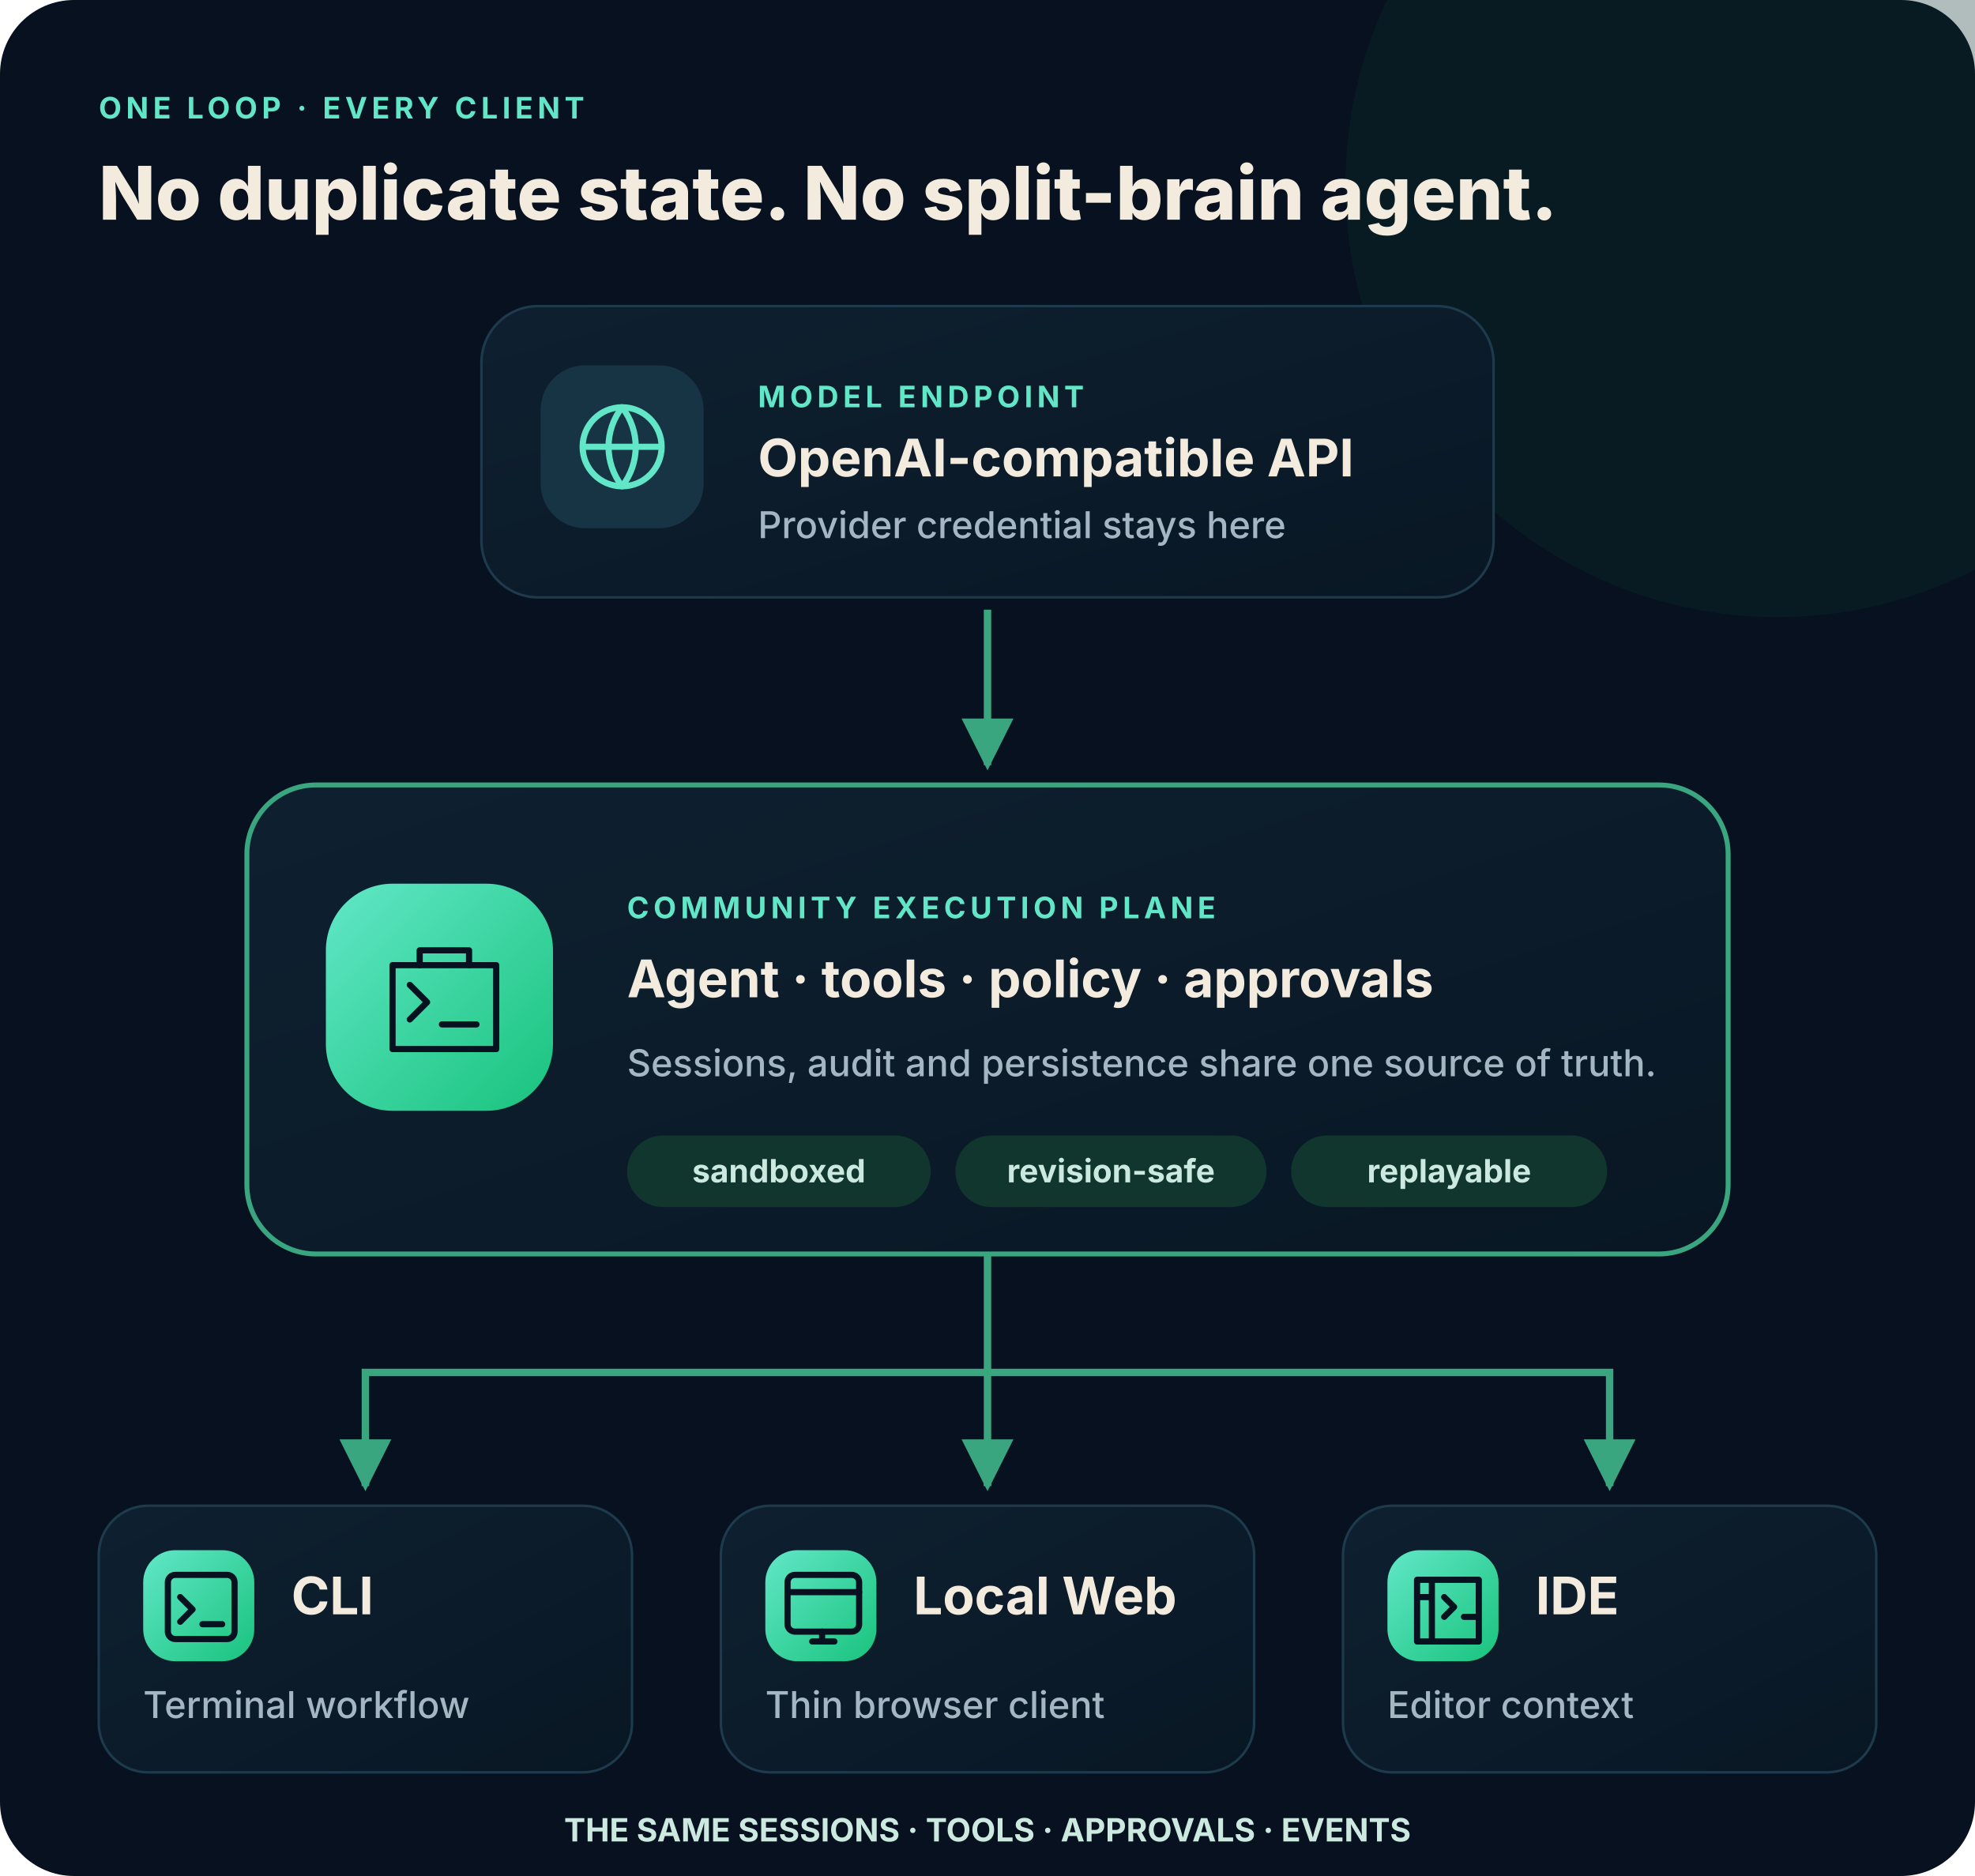
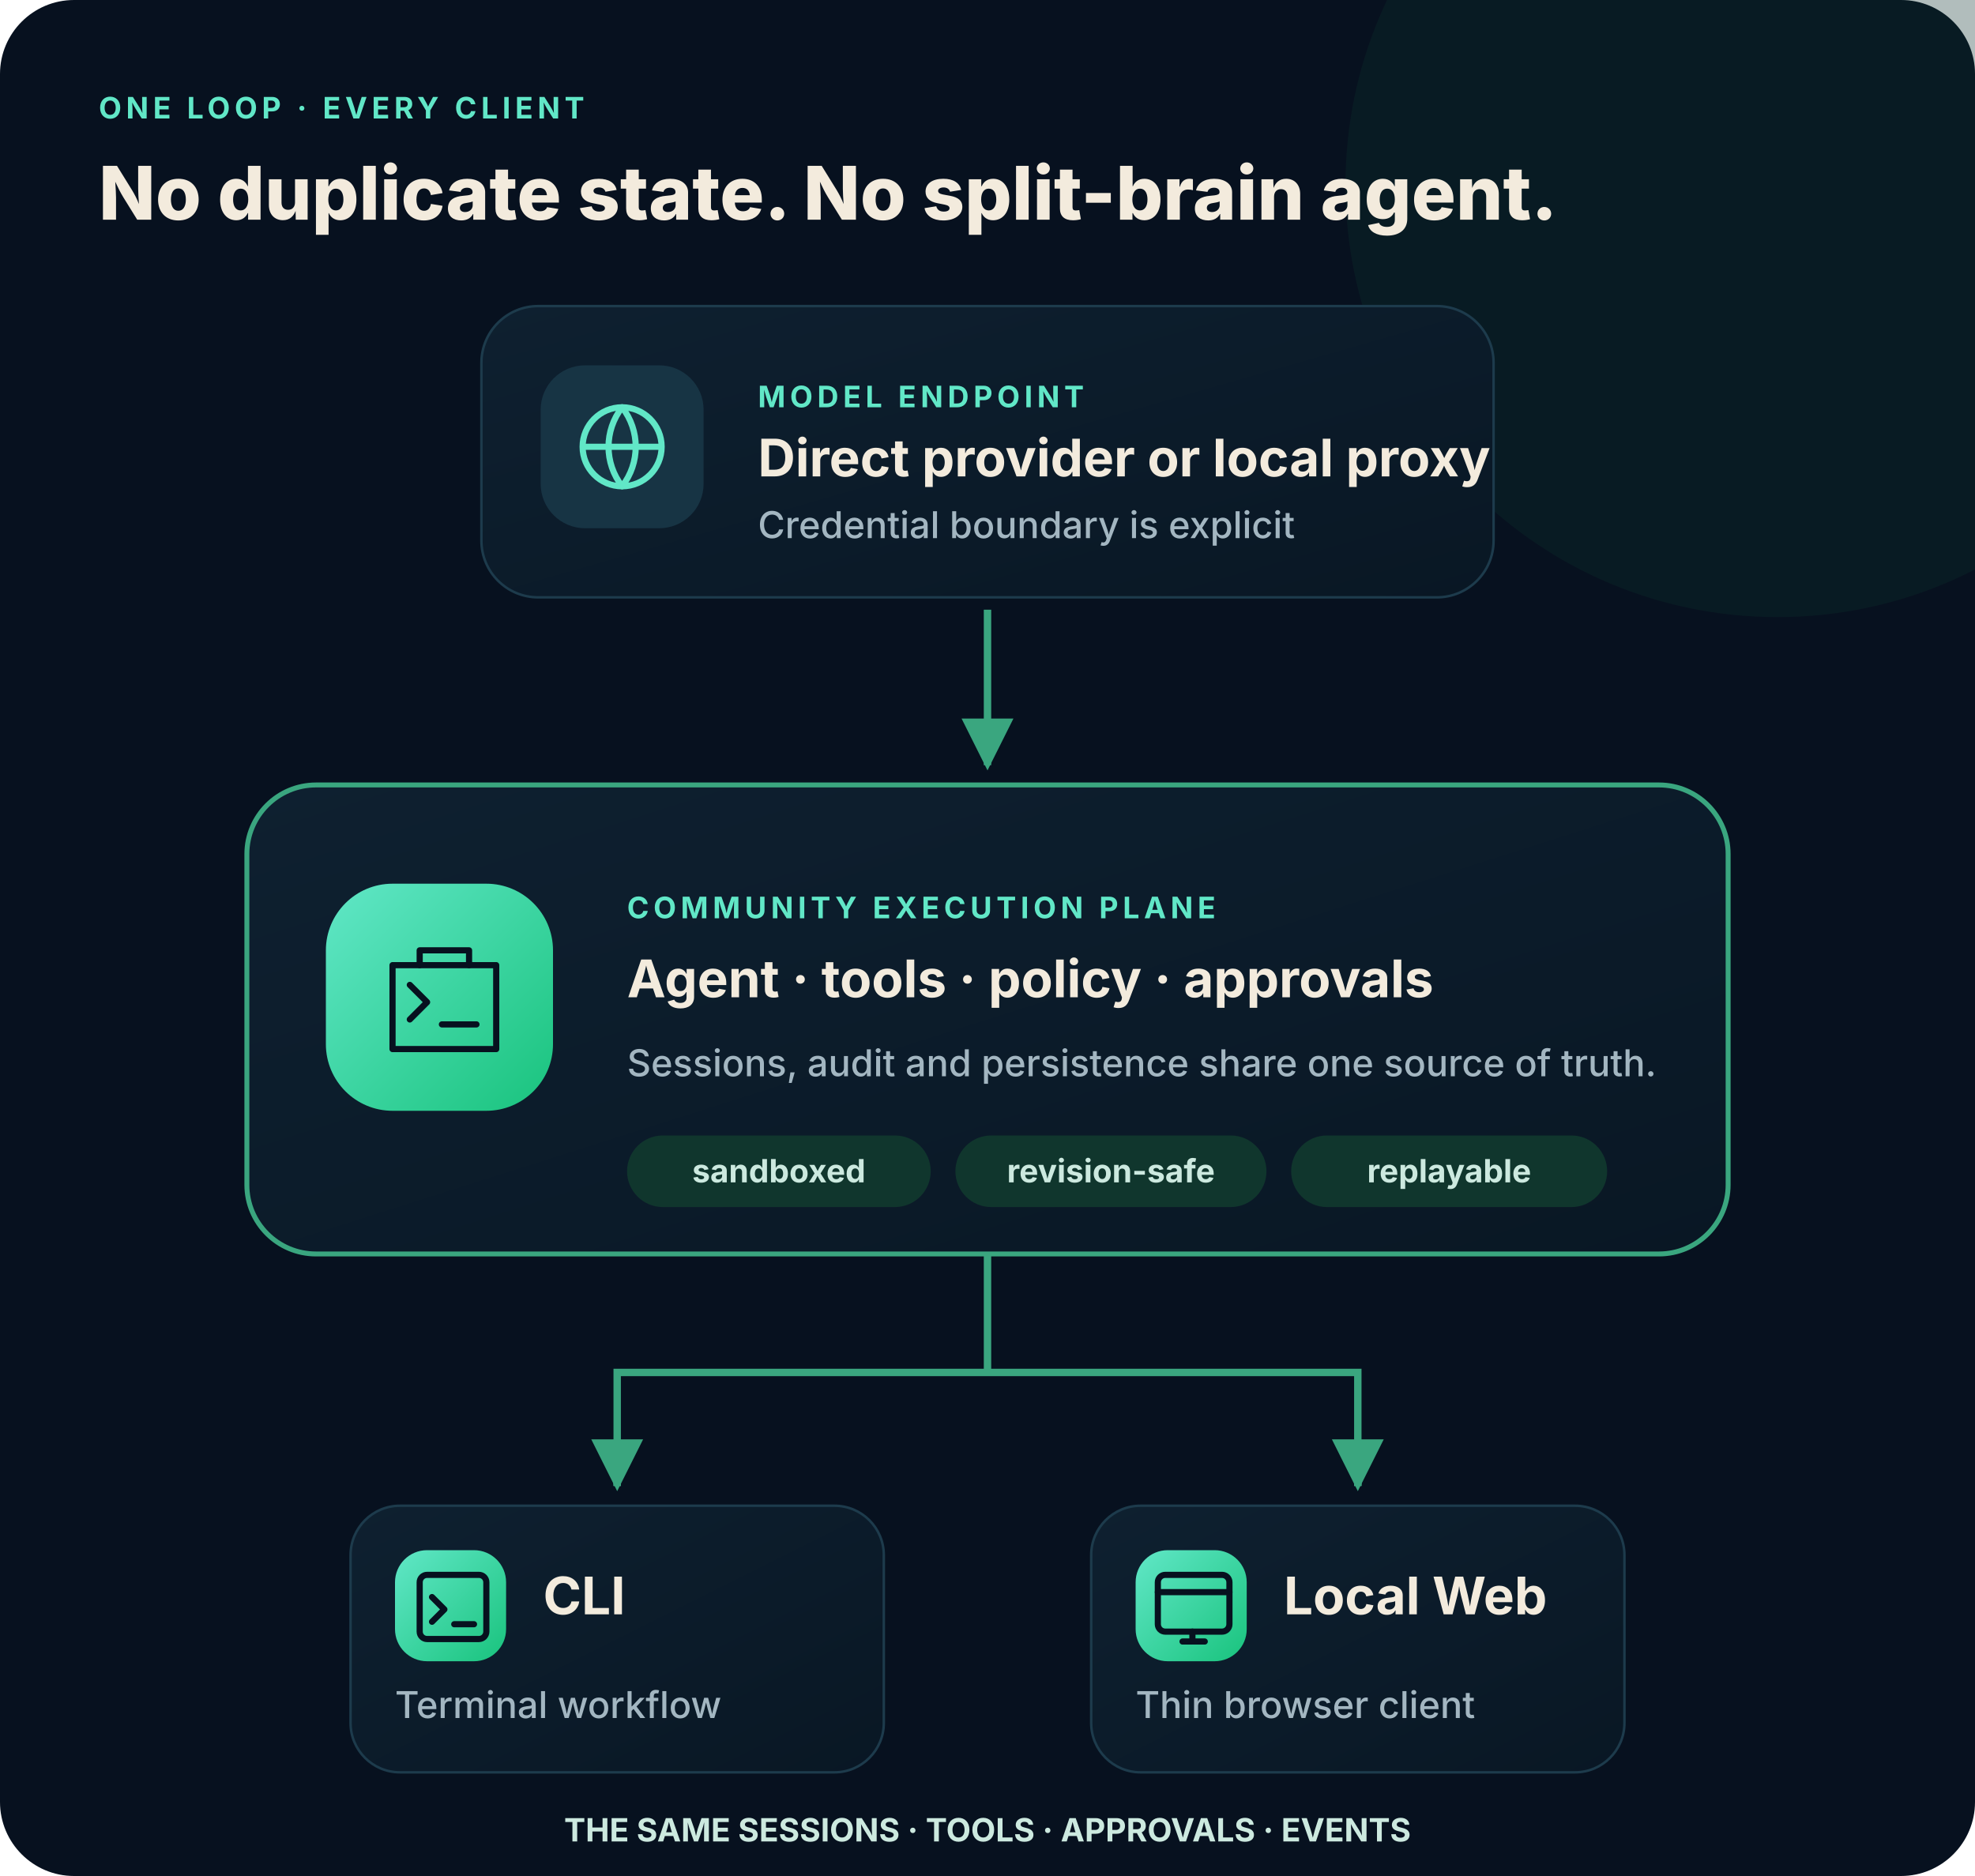
<svg xmlns="http://www.w3.org/2000/svg" width="800" height="760" viewBox="0 0 800 760" role="img" aria-labelledby="title desc">
  <defs>
    <linearGradient id="surface" x1="0" y1="0" x2="1" y2="1">
      <stop offset="0" stop-color="#0e2030" />
      <stop offset="1" stop-color="#091724" />
    </linearGradient>
    <linearGradient id="accent" x1="0" y1="0" x2="1" y2="1">
      <stop offset="0" stop-color="#61e7c7" />
      <stop offset="1" stop-color="#19c37d" />
    </linearGradient>
    <marker id="arrow" viewBox="0 0 10 10" refX="9" refY="5" markerWidth="7" markerHeight="7" orient="auto-start-reverse">
      <path d="M0 0 10 5 0 10z" fill="#3aa67f" />
    </marker>
    <style>
      .headline{font:800 30px -apple-system,BlinkMacSystemFont,"Segoe UI",sans-serif;fill:#f3ebdd}
      .eyebrow{font:700 12px -apple-system,BlinkMacSystemFont,"Segoe UI",sans-serif;letter-spacing:1.8px;fill:#61e7c7}
      .title{font:750 21px -apple-system,BlinkMacSystemFont,"Segoe UI",sans-serif;fill:#f3ebdd}
      .copy{font:500 15px -apple-system,BlinkMacSystemFont,"Segoe UI",sans-serif;fill:#a3b6c1}
      .small{font:650 13px -apple-system,BlinkMacSystemFont,"Segoe UI",sans-serif;fill:#cce9df}
      .icon{fill:none;stroke:#07111f;stroke-width:2.5;stroke-linecap:round;stroke-linejoin:round}
      .flow{fill:none;stroke:#3aa67f;stroke-width:3;marker-end:url(#arrow)}
    </style>
  </defs>
  <rect width="800" height="760" rx="30" fill="#07111f" />
  <circle cx="720" cy="75" r="175" fill="#0b302c" opacity=".32" />
  <text class="eyebrow" x="40" y="48">ONE LOOP · EVERY CLIENT</text>
  <text class="headline" x="40" y="89">No duplicate state. No split-brain agent.</text>
  <g transform="translate(195 124)">
    <rect width="410" height="118" rx="23" fill="url(#surface)" stroke="#1d3b4c" />
    <rect x="24" y="24" width="66" height="66" rx="18" fill="#173444" />
    <g transform="translate(39 39)" fill="none" stroke="#61e7c7" stroke-width="2.5" stroke-linecap="round" stroke-linejoin="round">
      <circle cx="18" cy="18" r="16" />
      <path d="M3 18h30M18 2a26 26 0 0 1 0 32M18 2a26 26 0 0 0 0 32" />
    </g>
    <text class="eyebrow" x="112" y="41">MODEL ENDPOINT</text>
-     <text class="title" x="112" y="69">OpenAI-compatible API</text>
-     <text class="copy" x="112" y="94">Provider credential stays here</text>
+     <text class="title" x="112" y="69">Direct provider or local proxy</text>
+     <text class="copy" x="112" y="94">Credential boundary is explicit</text>
  </g>
  <path class="flow" d="M400 247v63" />
  <g transform="translate(100 318)">
    <rect width="600" height="190" rx="28" fill="url(#surface)" stroke="#3aa67f" stroke-width="2" />
    <rect x="32" y="40" width="92" height="92" rx="27" fill="url(#accent)" />
    <g class="icon" transform="translate(55 59)">
      <path d="M4 14h42v34H4zM11 22l7 7-7 7M24 38h14" />
      <path d="M15 14V8h20v6" />
    </g>
    <text class="eyebrow" x="154" y="54">COMMUNITY EXECUTION PLANE</text>
    <text class="title" x="154" y="86">Agent · tools · policy · approvals</text>
    <text class="copy" x="154" y="118">Sessions, audit and persistence share one source of truth.</text>
    <g transform="translate(154 142)">
      <rect width="123" height="29" rx="14.5" fill="#10362d" />
      <text class="small" x="61.5" y="19" text-anchor="middle">sandboxed</text>
      <rect x="133" width="126" height="29" rx="14.5" fill="#10362d" />
      <text class="small" x="196" y="19" text-anchor="middle">revision-safe</text>
      <rect x="269" width="128" height="29" rx="14.5" fill="#10362d" />
      <text class="small" x="333" y="19" text-anchor="middle">replayable</text>
    </g>
  </g>
-   <path d="M400 508v48M400 556H148v46M400 556h252v46M400 556v46" fill="none" stroke="#3aa67f" stroke-width="3" />
-   <path class="flow" d="M148 590v12" />
-   <path class="flow" d="M400 590v12" />
-   <path class="flow" d="M652 590v12" />
-   <g transform="translate(40 610)">
+   <path d="M400 508v48M400 556H250v46M400 556h150v46" fill="none" stroke="#3aa67f" stroke-width="3" />
+   <path class="flow" d="M250 590v12" />
+   <path class="flow" d="M550 590v12" />
+   <g transform="translate(142 610)">
    <rect width="216" height="108" rx="20" fill="url(#surface)" stroke="#1d3b4c" />
    <rect x="18" y="18" width="45" height="45" rx="13" fill="url(#accent)" />
    <g class="icon" transform="translate(27 26)">
      <rect x="1" y="2" width="27" height="26" rx="3" />
      <path d="m6 11 5 5-5 5M15 22h8" />
    </g>
    <text class="title" x="78" y="44">CLI</text>
    <text class="copy" x="18" y="86">Terminal workflow</text>
  </g>
-   <g transform="translate(292 610)">
+   <g transform="translate(442 610)">
    <rect width="216" height="108" rx="20" fill="url(#surface)" stroke="#1d3b4c" />
    <rect x="18" y="18" width="45" height="45" rx="13" fill="url(#accent)" />
    <g class="icon" transform="translate(26 27)">
      <rect x="1" y="1" width="29" height="23" rx="3" />
      <path d="M1 8h29M11 28h9M15 24v4" />
    </g>
    <text class="title" x="78" y="44">Local Web</text>
    <text class="copy" x="18" y="86">Thin browser client</text>
  </g>
-   <g transform="translate(544 610)">
-     <rect width="216" height="108" rx="20" fill="url(#surface)" stroke="#1d3b4c" />
-     <rect x="18" y="18" width="45" height="45" rx="13" fill="url(#accent)" />
-     <g class="icon" transform="translate(28 27)">
-       <path d="M2 3h25v25H2zM8 3v25M2 10h6M13 10l4 4-4 4M21 18h5" />
-     </g>
-     <text class="title" x="78" y="44">IDE</text>
-     <text class="copy" x="18" y="86">Editor context</text>
-   </g>
  <text class="small" x="400" y="746" text-anchor="middle">THE SAME SESSIONS · TOOLS · APPROVALS · EVENTS</text>
</svg>
